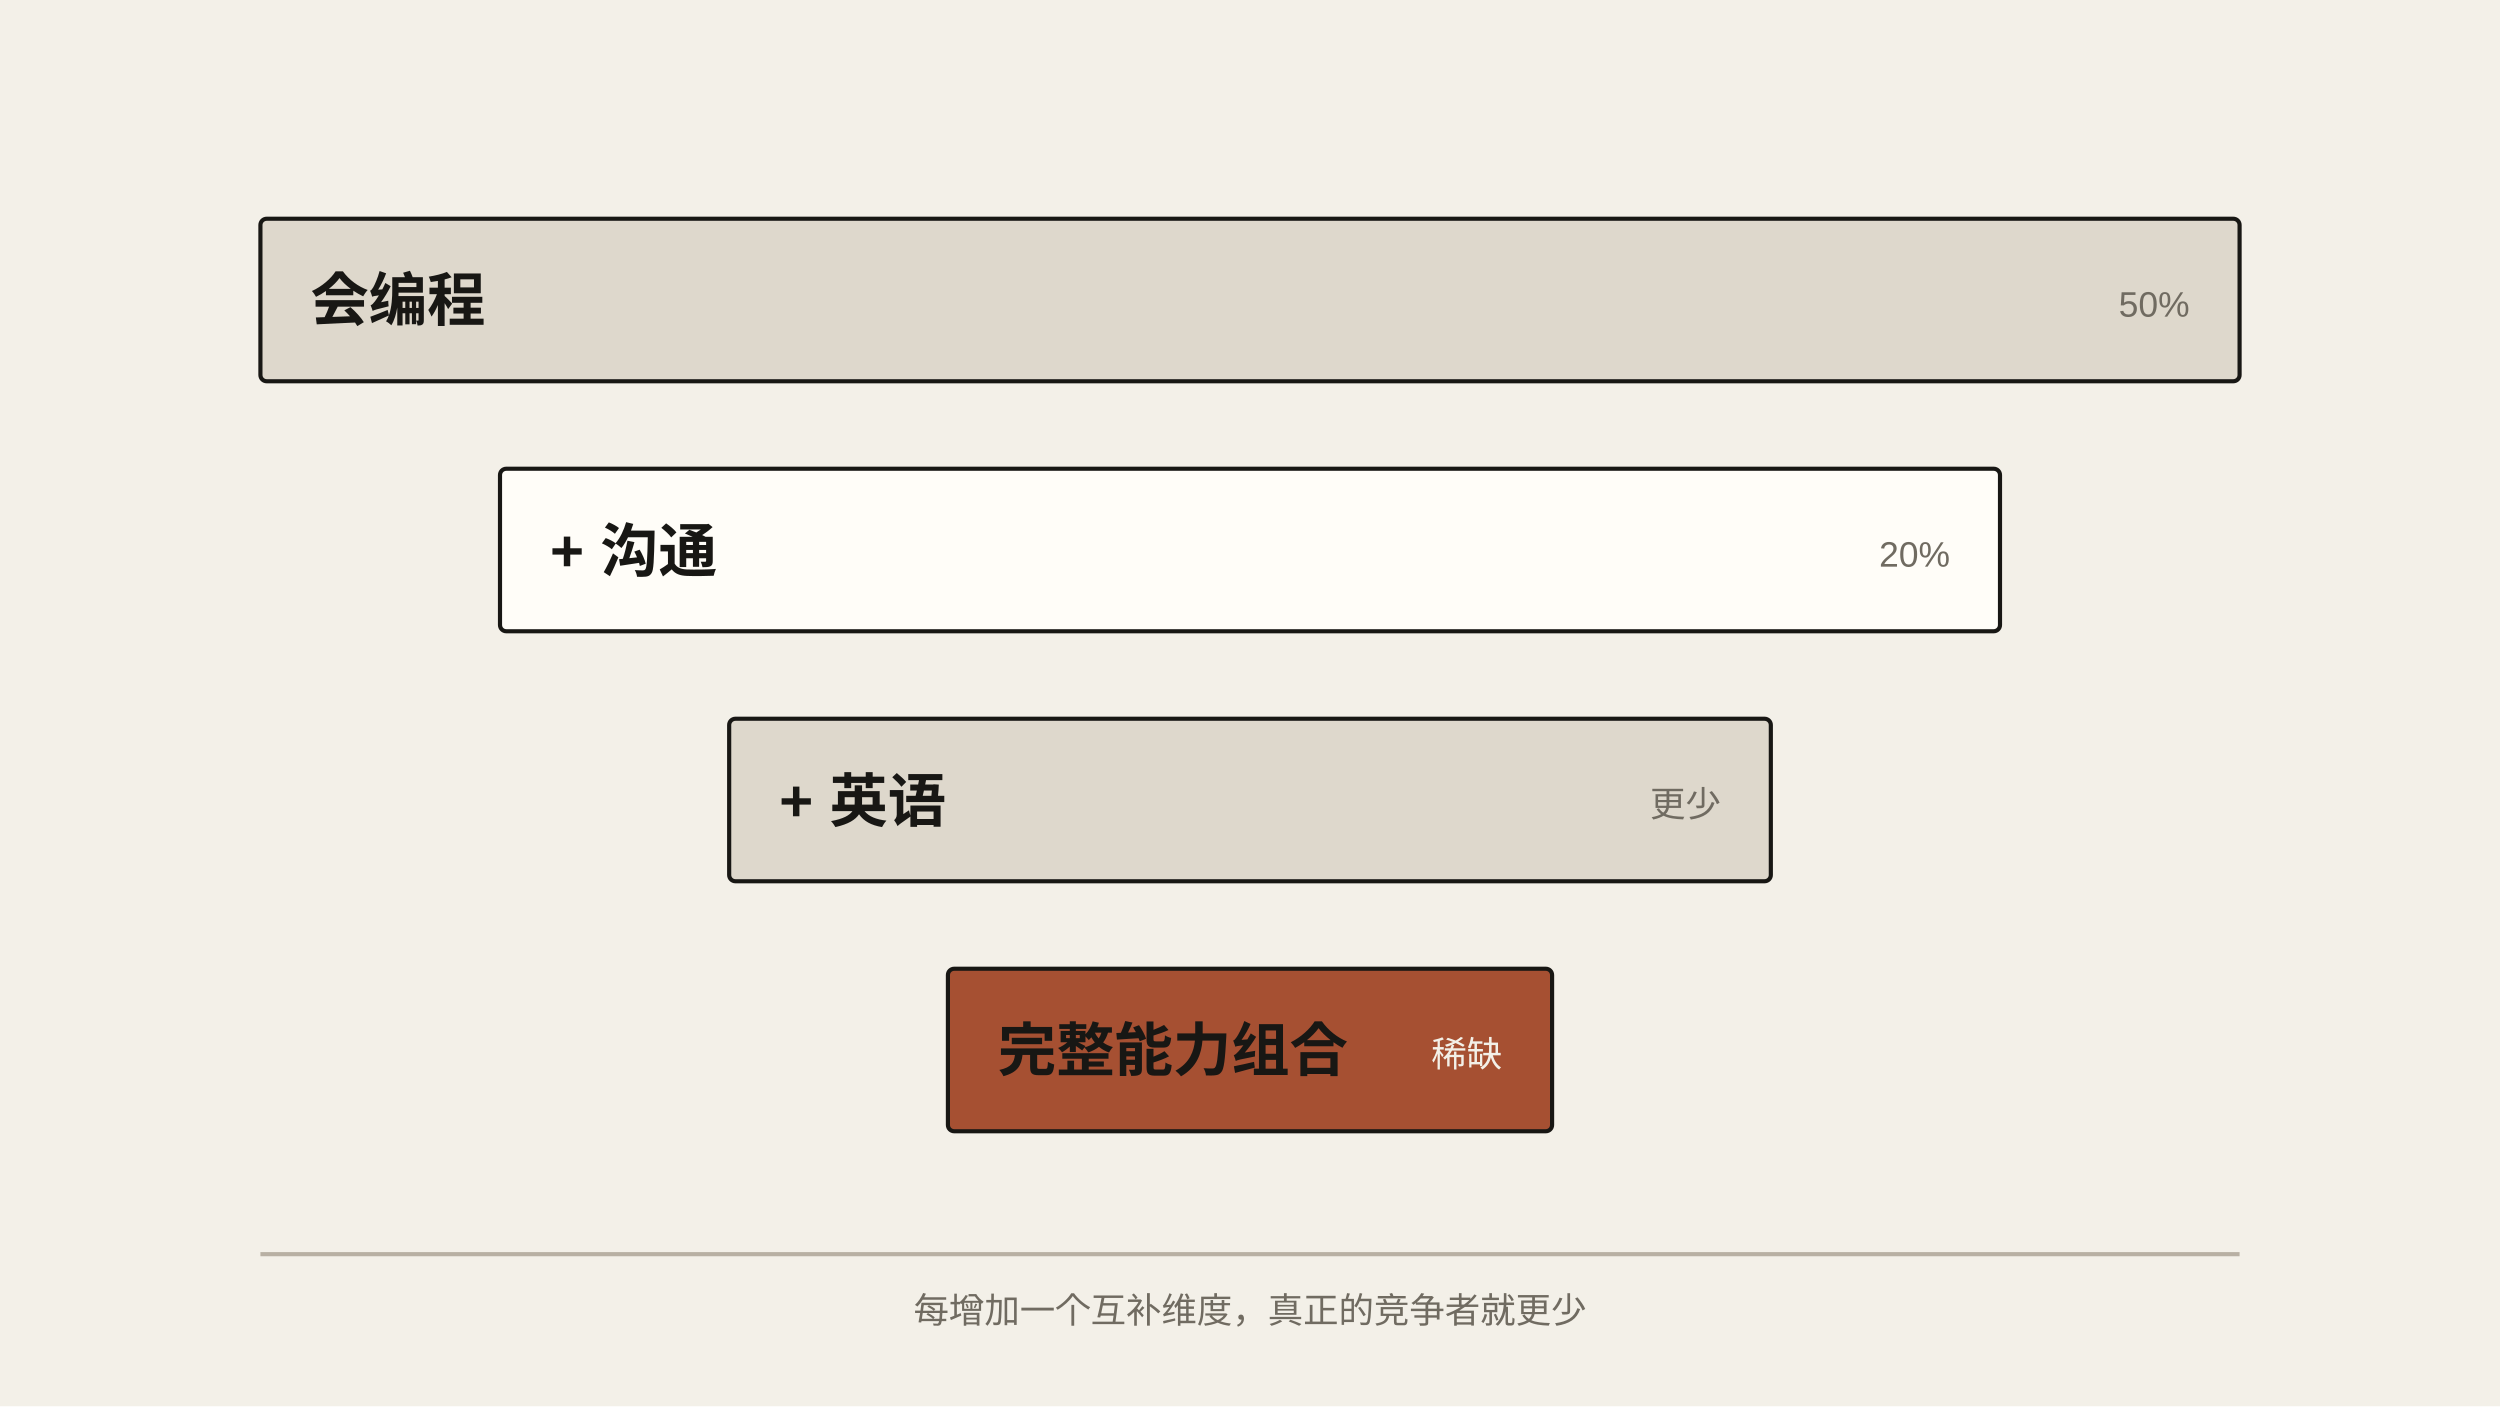
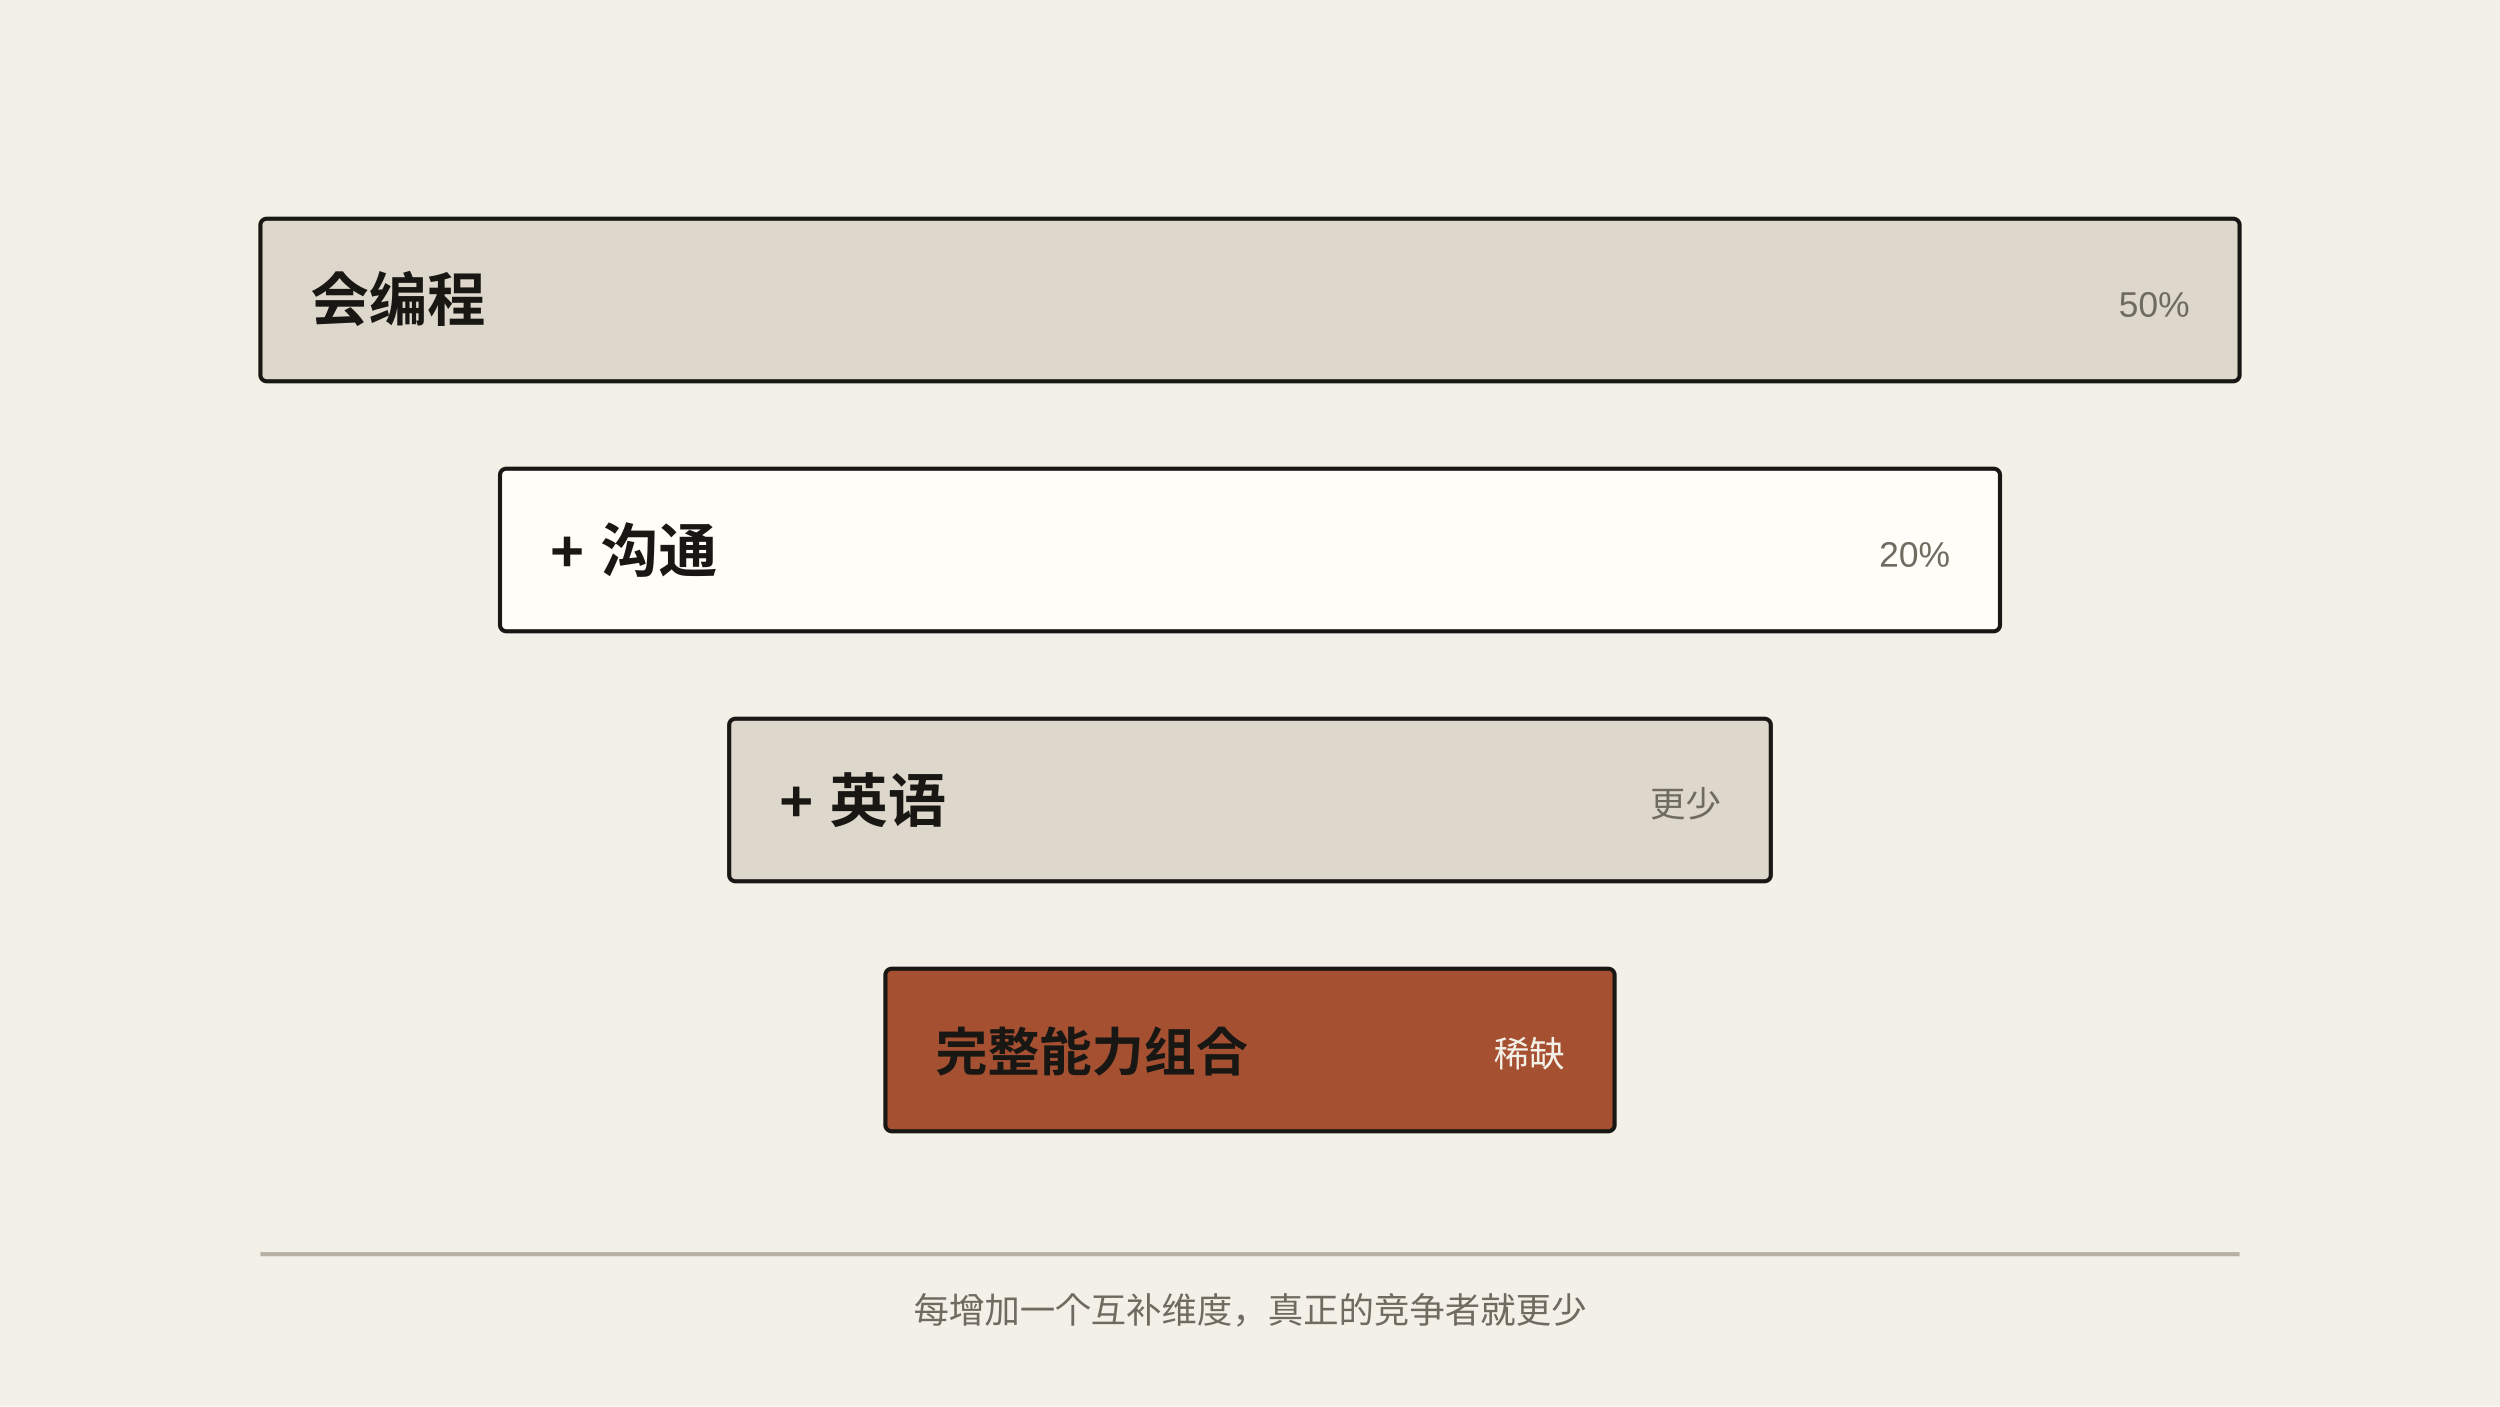
<svg xmlns="http://www.w3.org/2000/svg" width="1200" height="675" viewBox="0 0 1200 675" role="img" aria-labelledby="title desc">
  <rect width="1200" height="675" fill="#f3f0e8" />
  <style>
    text { font-family: Arial, "Microsoft YaHei", "PingFang SC", sans-serif; fill: #181714; letter-spacing: 0; }
    .eyebrow { font-size: 21px; font-weight: 700; }
    .label { font-size: 28px; font-weight: 700; }
    .small { font-size: 17px; fill: #706b61; }
    .number { font-size: 17px; font-weight: 700; fill: #a65032; }
    .inverse { fill: #f3f0e8; }
    .node { fill: #fffdf8; stroke: #181714; stroke-width: 2; }
    .soft { fill: none; stroke: #b8b0a3; stroke-width: 2; }
    .strong { fill: none; stroke: #181714; stroke-width: 3; }
    .accent { fill: none; stroke: #a65032; stroke-width: 4; }
  </style>
  <defs>
    <marker id="arrow" viewBox="0 0 10 10" refX="8" refY="5" markerWidth="7" markerHeight="7" orient="auto-start-reverse">
      <path d="M 0 0 L 10 5 L 0 10 z" fill="#181714" />
    </marker>
    <marker id="arrow-accent" viewBox="0 0 10 10" refX="8" refY="5" markerWidth="7" markerHeight="7" orient="auto-start-reverse">
      <path d="M 0 0 L 10 5 L 0 10 z" fill="#a65032" />
    </marker>
  </defs>
  <g>
    <rect x="125" y="105" width="950" height="78" rx="3" fill="#ded8cc" stroke="#181714" stroke-width="2" />
    <text class="label" x="149" y="154" style="font-size:28px">会编程</text>
    <text class="small" x="1051" y="152" text-anchor="end" style="fill:#706b61">50%</text>
  </g>
  <g>
    <rect x="240" y="225" width="720" height="78" rx="3" fill="#fffdf8" stroke="#181714" stroke-width="2" />
    <text class="label" x="264" y="274" style="font-size:28px">+ 沟通</text>
    <text class="small" x="936" y="272" text-anchor="end" style="fill:#706b61">20%</text>
  </g>
  <g>
    <rect x="350" y="345" width="500" height="78" rx="3" fill="#ded8cc" stroke="#181714" stroke-width="2" />
    <text class="label" x="374" y="394" style="font-size:28px">+ 英语</text>
    <text class="small" x="826" y="392" text-anchor="end" style="fill:#706b61">更少</text>
  </g>
  <g>
-     <rect x="455" y="465" width="290" height="78" rx="3" fill="#a65032" stroke="#181714" stroke-width="2" />
-     <text class="label" x="479" y="514" style="font-size:28px">完整能力组合</text>
-     <text class="small" x="721" y="512" text-anchor="end" style="fill:#f3f0e8">稀缺</text>
+     <rect x="425" y="465" width="350" height="78" rx="3" fill="#a65032" stroke="#181714" stroke-width="2" />
+     <text class="label" x="449" y="514" style="font-size:25px">完整能力组合</text>
+     <text class="small" x="751" y="512" text-anchor="end" style="fill:#f3f0e8">稀缺</text>
  </g>
  <path class="soft" d="M125 602 H1075" />
  <text class="small" x="600" y="635" text-anchor="middle">每增加一个互补维度，真正的竞争者就更少</text>
</svg>
